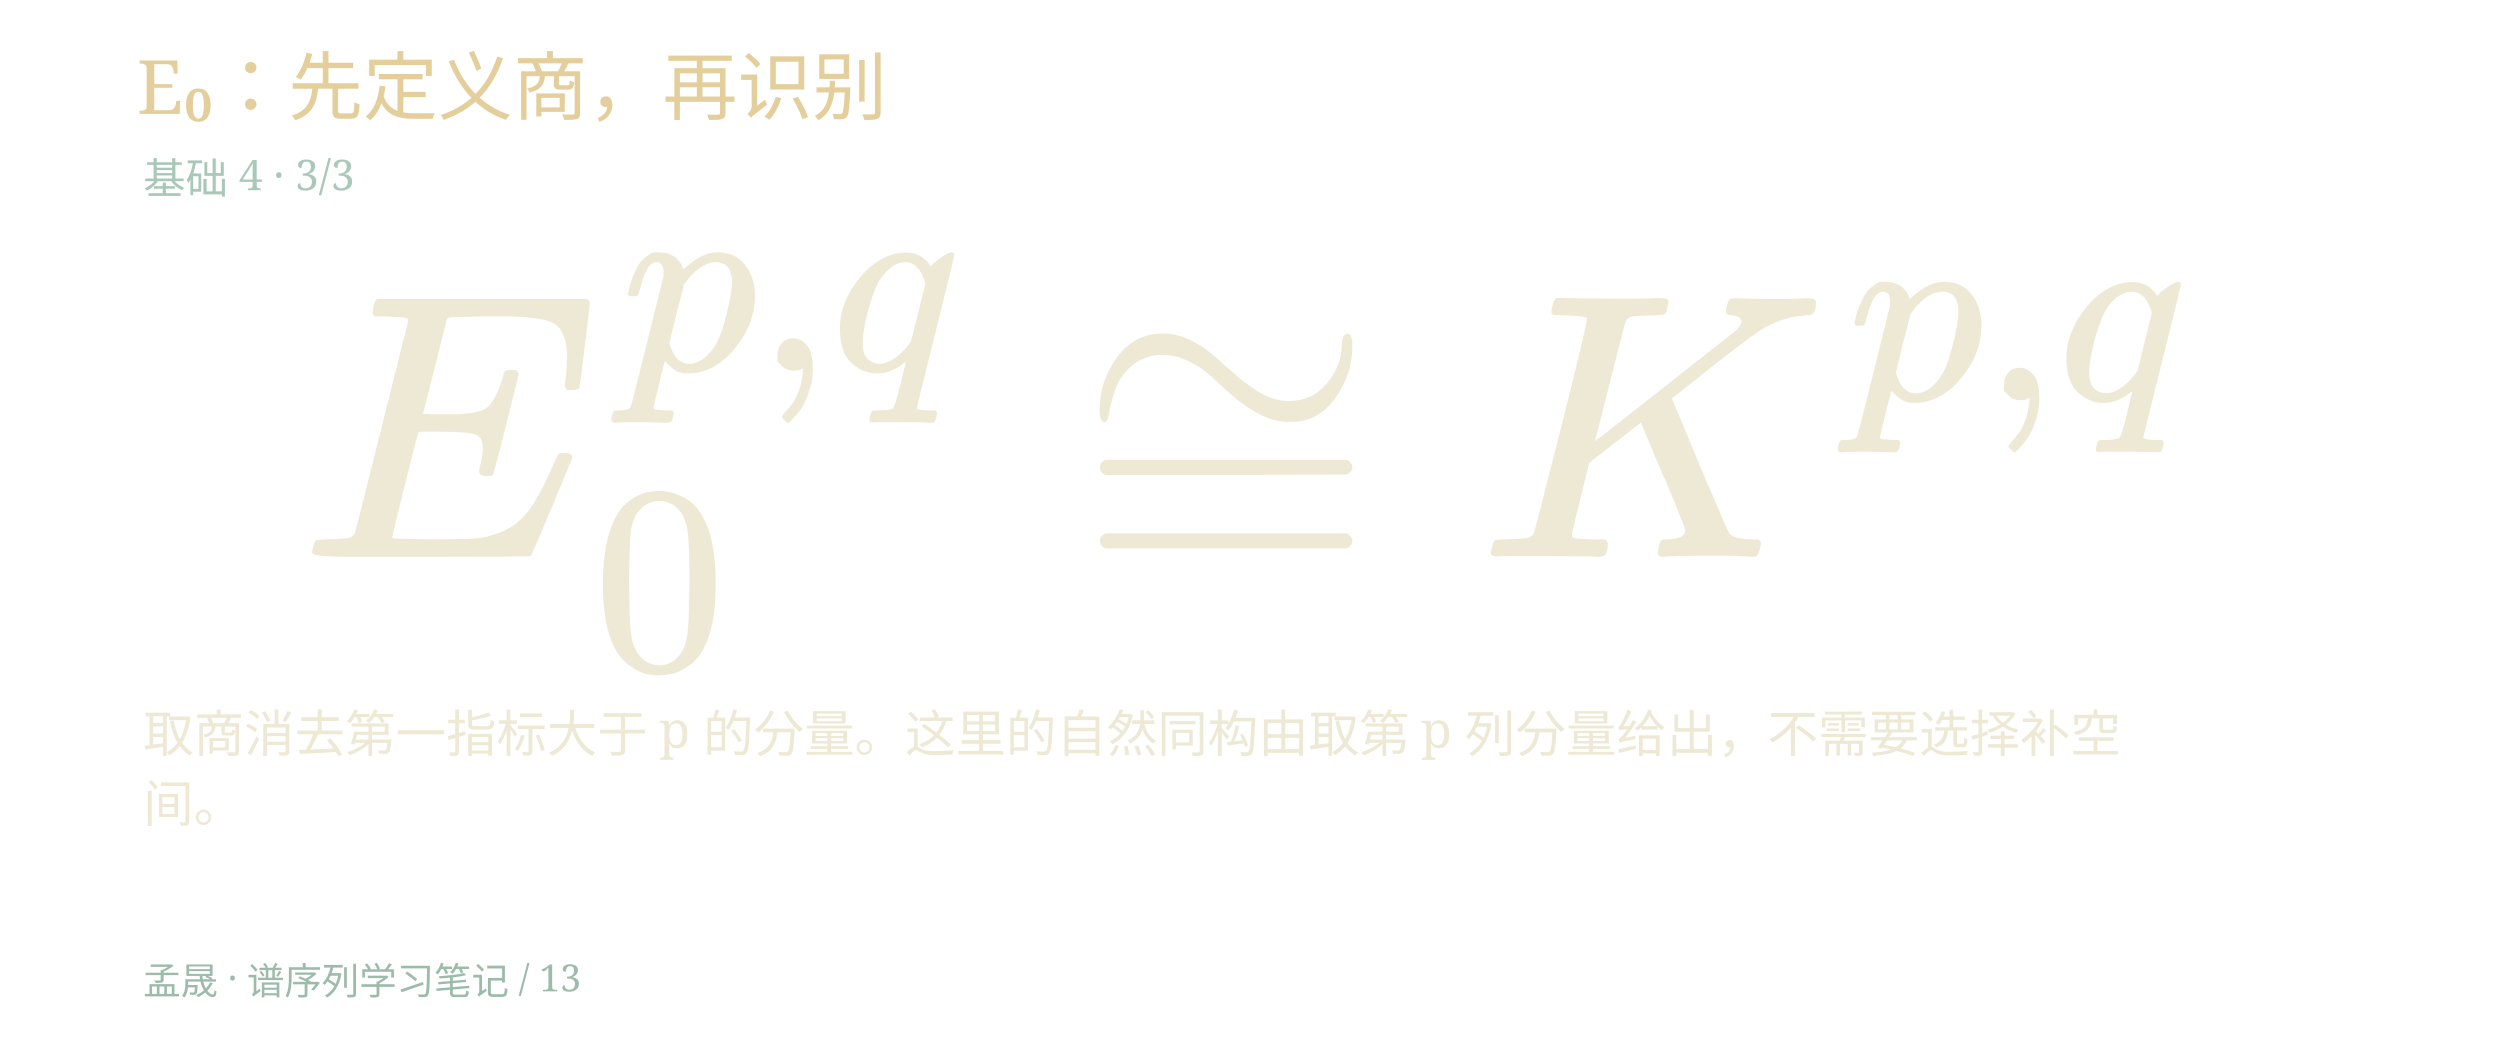
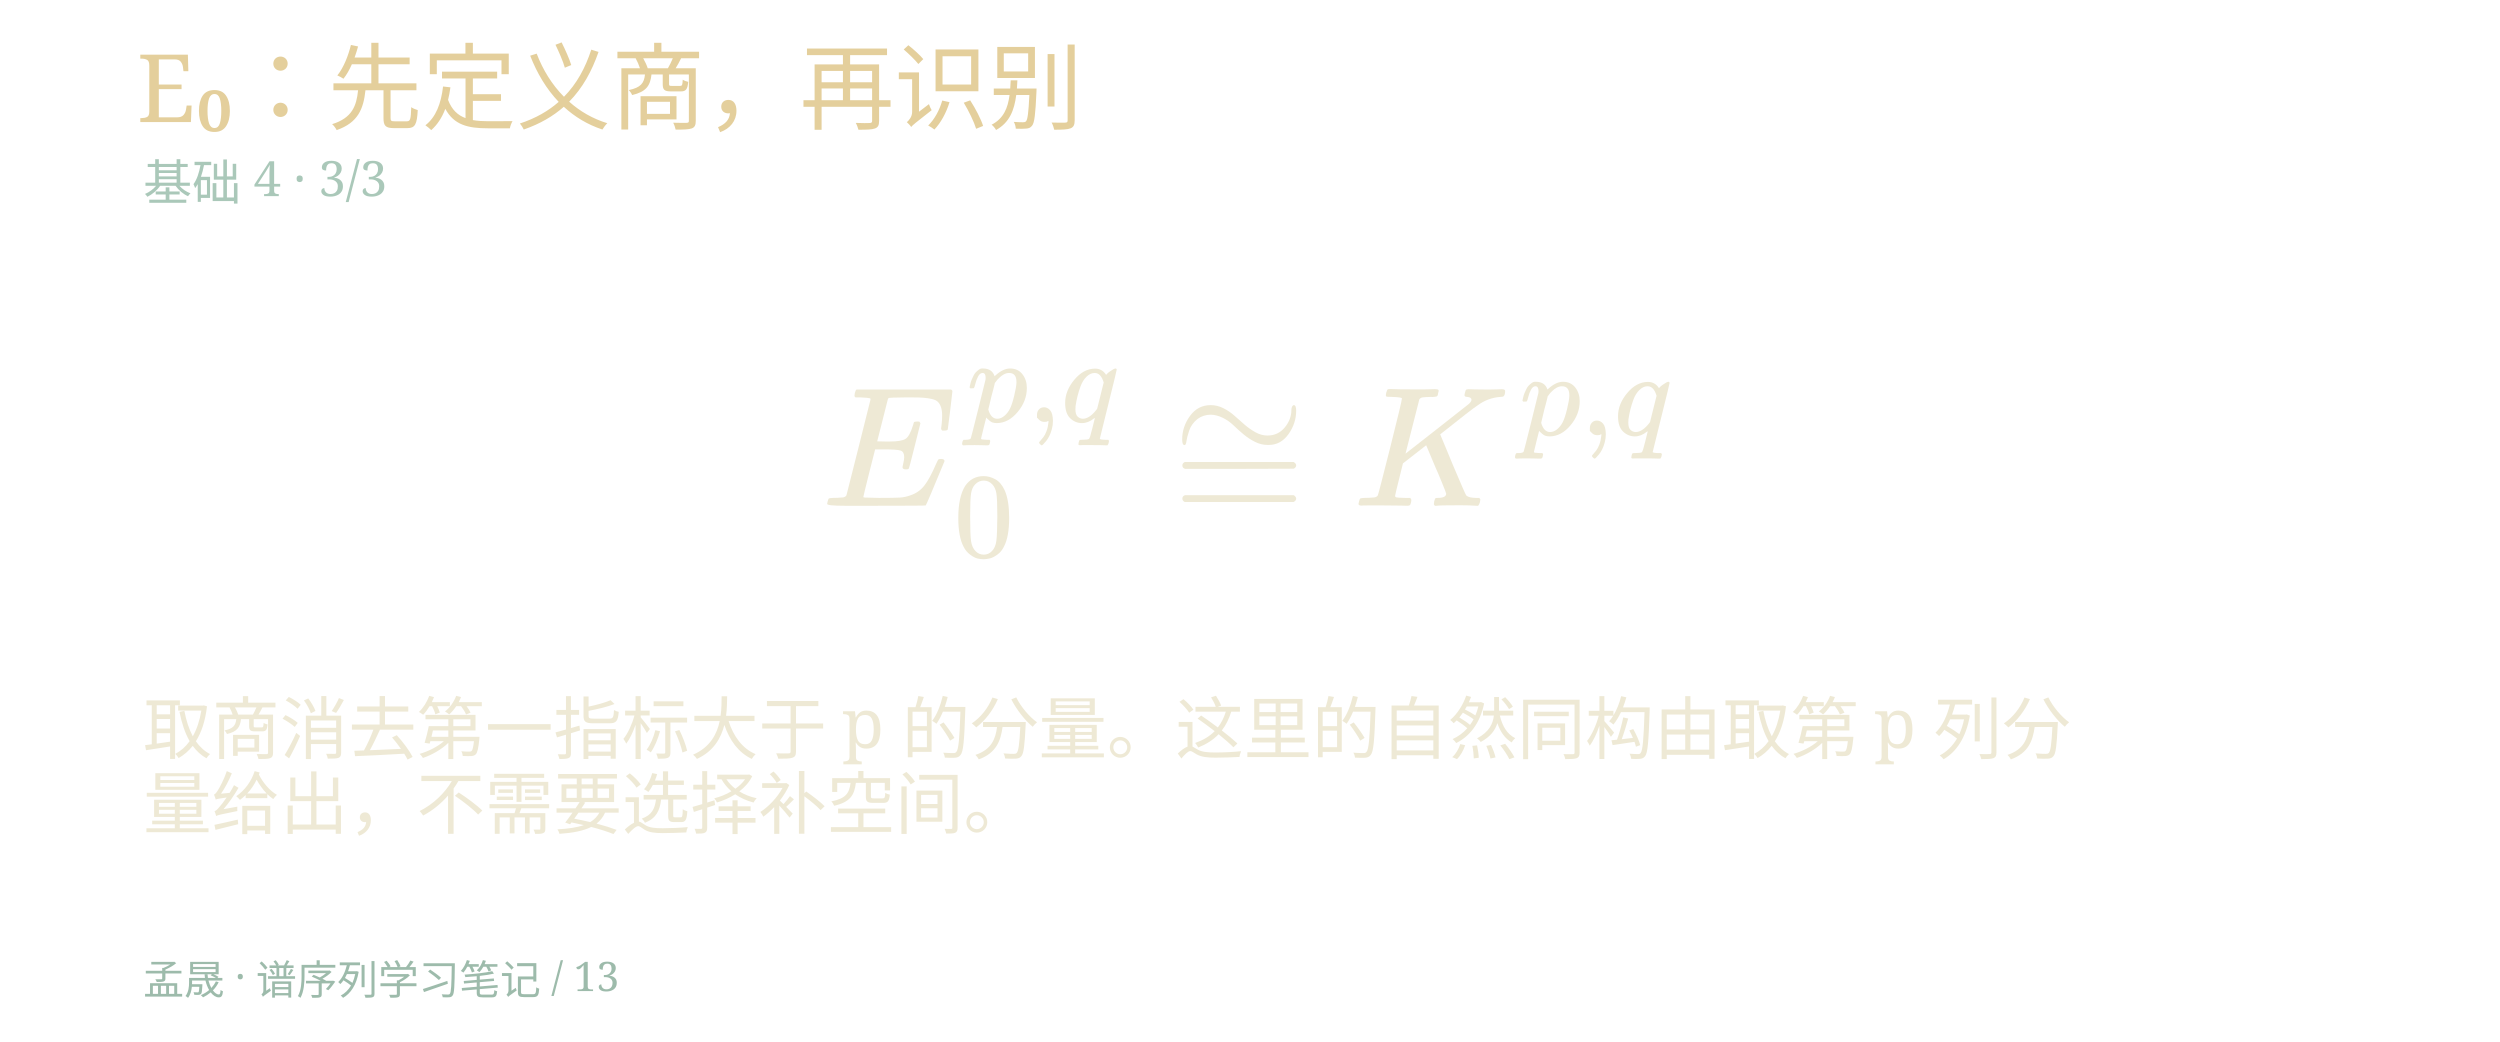
<svg xmlns="http://www.w3.org/2000/svg" width="1536" height="640" viewBox="0 0 1536 640">
  <g fill="#eee9d5" font-family="Kaiti SC, STKaiti, KaiTi, PingFang SC, serif">
-     <text x="84" y="70" font-size="46" fill="#e4cf9c">E₀：先定义商，再识别</text>
-     <text x="88" y="119" font-size="26" fill="#aac8b9">基础 4 · 3/3</text>
-     <svg x="184.398" y="155" width="1167.205" height="260" viewBox="0 -803.3 5010.9 1116.2" overflow="visible">
+     <text x="84" y="75" font-size="58" fill="#e4cf9c">E₀：先定义商，再识别</text>
+     <text x="88" y="123" font-size="30" fill="#aac8b9">基础 4 · 3/3</text>
+     <svg x="504.928" y="226.399" width="526.144" height="117.201" viewBox="0 -803.3 5010.9 1116.2" overflow="visible">
      <g stroke="#eee9d5" fill="#eee9d5" stroke-width="0" transform="scale(1,-1)">
        <g data-mml-node="math">
          <g data-mml-node="msubsup">
            <g data-mml-node="mi">
              <path data-c="1D438" d="M492 213Q472 213 472 226Q472 230 477 250T482 285Q482 316 461 323T364 330H312Q311 328 277 192T243 52Q243 48 254 48T334 46Q428 46 458 48T518 61Q567 77 599 117T670 248Q680 270 683 272Q690 274 698 274Q718 274 718 261Q613 7 608 2Q605 0 322 0H133Q31 0 31 11Q31 13 34 25Q38 41 42 43T65 46Q92 46 125 49Q139 52 144 61Q146 66 215 342T285 622Q285 629 281 629Q273 632 228 634H197Q191 640 191 642T193 659Q197 676 203 680H757Q764 676 764 669Q764 664 751 557T737 447Q735 440 717 440H705Q698 445 698 453L701 476Q704 500 704 528Q704 558 697 578T678 609T643 625T596 632T532 634H485Q397 633 392 631Q388 629 386 622Q385 619 355 499T324 377Q347 376 372 376H398Q464 376 489 391T534 472Q538 488 540 490T557 493Q562 493 565 493T570 492T572 491T574 487T577 483L544 351Q511 218 508 216Q505 213 492 213Z" />
            </g>
            <g data-mml-node="TeXAtom" transform="translate(848.3,490.8) scale(0.707)" data-mjx-texclass="ORD">
              <g data-mml-node="mi">
                <path data-c="1D45D" d="M23 287Q24 290 25 295T30 317T40 348T55 381T75 411T101 433T134 442Q209 442 230 378L240 387Q302 442 358 442Q423 442 460 395T497 281Q497 173 421 82T249 -10Q227 -10 210 -4Q199 1 187 11T168 28L161 36Q160 35 139 -51T118 -138Q118 -144 126 -145T163 -148H188Q194 -155 194 -157T191 -175Q188 -187 185 -190T172 -194Q170 -194 161 -194T127 -193T65 -192Q-5 -192 -24 -194H-32Q-39 -187 -39 -183Q-37 -156 -26 -148H-6Q28 -147 33 -136Q36 -130 94 103T155 350Q156 355 156 364Q156 405 131 405Q109 405 94 377T71 316T59 280Q57 278 43 278H29Q23 284 23 287ZM178 102Q200 26 252 26Q282 26 310 49T356 107Q374 141 392 215T411 325V331Q411 405 350 405Q339 405 328 402T306 393T286 380T269 365T254 350T243 336T235 326L232 322Q232 321 229 308T218 264T204 212Q178 106 178 102Z" />
              </g>
              <g data-mml-node="mo" transform="translate(503,0)">
                <path data-c="2C" d="M78 35T78 60T94 103T137 121Q165 121 187 96T210 8Q210 -27 201 -60T180 -117T154 -158T130 -185T117 -194Q113 -194 104 -185T95 -172Q95 -168 106 -156T131 -126T157 -76T173 -3V9L172 8Q170 7 167 6T161 3T152 1T140 0Q113 0 96 17Z" />
              </g>
              <g data-mml-node="mi" transform="translate(781,0)">
                <path data-c="1D45E" d="M33 157Q33 258 109 349T280 441Q340 441 372 389Q373 390 377 395T388 406T404 418Q438 442 450 442Q454 442 457 439T460 434Q460 425 391 149Q320 -135 320 -139Q320 -147 365 -148H390Q396 -156 396 -157T393 -175Q389 -188 383 -194H370Q339 -192 262 -192Q234 -192 211 -192T174 -192T157 -193Q143 -193 143 -185Q143 -182 145 -170Q149 -154 152 -151T172 -148Q220 -148 230 -141Q238 -136 258 -53T279 32Q279 33 272 29Q224 -10 172 -10Q117 -10 75 30T33 157ZM352 326Q329 405 277 405Q242 405 210 374T160 293Q131 214 119 129Q119 126 119 118T118 106Q118 61 136 44T179 26Q233 26 290 98L298 109L352 326Z" />
              </g>
            </g>
            <g data-mml-node="mn" transform="translate(771,-297.3) scale(0.707)">
              <path data-c="30" d="M96 585Q152 666 249 666Q297 666 345 640T423 548Q460 465 460 320Q460 165 417 83Q397 41 362 16T301 -15T250 -22Q224 -22 198 -16T137 16T82 83Q39 165 39 320Q39 494 96 585ZM321 597Q291 629 250 629Q208 629 178 597Q153 571 145 525T137 333Q137 175 145 125T181 46Q209 16 250 16Q290 16 318 46Q347 76 354 130T362 333Q362 478 354 524T321 597Z" />
            </g>
          </g>
          <g data-mml-node="mo" transform="translate(2053.6,0)">
            <path data-c="2245" d="M55 388Q55 463 101 526T222 589Q260 589 296 571T362 526T421 474T484 430T554 411Q616 411 655 458T694 560Q694 572 698 580T708 589Q722 589 722 556Q722 482 677 419T562 356H554Q517 356 481 374T414 418T355 471T292 515T223 533Q179 533 145 508Q109 479 96 440T80 378T69 355Q55 355 55 388ZM56 236Q56 249 70 256H707Q722 248 722 236Q722 225 708 217L390 216H72Q56 221 56 236ZM56 42Q56 57 72 62H708Q722 52 722 42Q722 30 707 22H70Q56 29 56 42Z" />
          </g>
          <g data-mml-node="msup" transform="translate(3109.4,0)">
            <g data-mml-node="mi">
              <path data-c="1D43E" d="M285 628Q285 635 228 637Q205 637 198 638T191 647Q191 649 193 661Q199 681 203 682Q205 683 214 683H219Q260 681 355 681Q389 681 418 681T463 682T483 682Q500 682 500 674Q500 669 497 660Q496 658 496 654T495 648T493 644T490 641T486 639T479 638T470 637T456 637Q416 636 405 634T387 623L306 305Q307 305 490 449T678 597Q692 611 692 620Q692 635 667 637Q651 637 651 648Q651 650 654 662T659 677Q662 682 676 682Q680 682 711 681T791 680Q814 680 839 681T869 682Q889 682 889 672Q889 650 881 642Q878 637 862 637Q787 632 726 586Q710 576 656 534T556 455L509 418L518 396Q527 374 546 329T581 244Q656 67 661 61Q663 59 666 57Q680 47 717 46H738Q744 38 744 37T741 19Q737 6 731 0H720Q680 3 625 3Q503 3 488 0H478Q472 6 472 9T474 27Q478 40 480 43T491 46H494Q544 46 544 71Q544 75 517 141T485 216L427 354L359 301L291 248L268 155Q245 63 245 58Q245 51 253 49T303 46H334Q340 37 340 35Q340 19 333 5Q328 0 317 0Q314 0 280 1T180 2Q118 2 85 2T49 1Q31 1 31 11Q31 13 34 25Q38 41 42 43T65 46Q92 46 125 49Q139 52 144 61Q147 65 216 339T285 628Z" />
            </g>
            <g data-mml-node="TeXAtom" transform="translate(974,413) scale(0.707)" data-mjx-texclass="ORD">
              <g data-mml-node="mi">
                <path data-c="1D45D" d="M23 287Q24 290 25 295T30 317T40 348T55 381T75 411T101 433T134 442Q209 442 230 378L240 387Q302 442 358 442Q423 442 460 395T497 281Q497 173 421 82T249 -10Q227 -10 210 -4Q199 1 187 11T168 28L161 36Q160 35 139 -51T118 -138Q118 -144 126 -145T163 -148H188Q194 -155 194 -157T191 -175Q188 -187 185 -190T172 -194Q170 -194 161 -194T127 -193T65 -192Q-5 -192 -24 -194H-32Q-39 -187 -39 -183Q-37 -156 -26 -148H-6Q28 -147 33 -136Q36 -130 94 103T155 350Q156 355 156 364Q156 405 131 405Q109 405 94 377T71 316T59 280Q57 278 43 278H29Q23 284 23 287ZM178 102Q200 26 252 26Q282 26 310 49T356 107Q374 141 392 215T411 325V331Q411 405 350 405Q339 405 328 402T306 393T286 380T269 365T254 350T243 336T235 326L232 322Q232 321 229 308T218 264T204 212Q178 106 178 102Z" />
              </g>
              <g data-mml-node="mo" transform="translate(503,0)">
                <path data-c="2C" d="M78 35T78 60T94 103T137 121Q165 121 187 96T210 8Q210 -27 201 -60T180 -117T154 -158T130 -185T117 -194Q113 -194 104 -185T95 -172Q95 -168 106 -156T131 -126T157 -76T173 -3V9L172 8Q170 7 167 6T161 3T152 1T140 0Q113 0 96 17Z" />
              </g>
              <g data-mml-node="mi" transform="translate(781,0)">
                <path data-c="1D45E" d="M33 157Q33 258 109 349T280 441Q340 441 372 389Q373 390 377 395T388 406T404 418Q438 442 450 442Q454 442 457 439T460 434Q460 425 391 149Q320 -135 320 -139Q320 -147 365 -148H390Q396 -156 396 -157T393 -175Q389 -188 383 -194H370Q339 -192 262 -192Q234 -192 211 -192T174 -192T157 -193Q143 -193 143 -185Q143 -182 145 -170Q149 -154 152 -151T172 -148Q220 -148 230 -141Q238 -136 258 -53T279 32Q279 33 272 29Q224 -10 172 -10Q117 -10 75 30T33 157ZM352 326Q329 405 277 405Q242 405 210 374T160 293Q131 214 119 129Q119 126 119 118T118 106Q118 61 136 44T179 26Q233 26 290 98L298 109L352 326Z" />
              </g>
            </g>
          </g>
        </g>
      </g>
    </svg>
-     <text x="88" y="462" font-size="31">取商消去第一指标大于 p 的分量。这里的自然同构由取第 p 列分量给出，不需要选择补空</text>
-     <text x="88" y="505" font-size="31">间。</text>
-     <text x="88" y="611" font-size="23" fill="#9dbbab">孟晟 · 谱序列学习笔记 / 13</text>
+     <text x="88" y="463" font-size="42">取商消去第一指标大于 p 的分量。这里的自然同构由取第 p 列分</text>
+     <text x="88" y="509" font-size="42">量给出，不需要选择补空间。</text>
+     <text x="88" y="611" font-size="25" fill="#9dbbab">孟晟 · 谱序列学习笔记 / 13</text>
  </g>
</svg>
